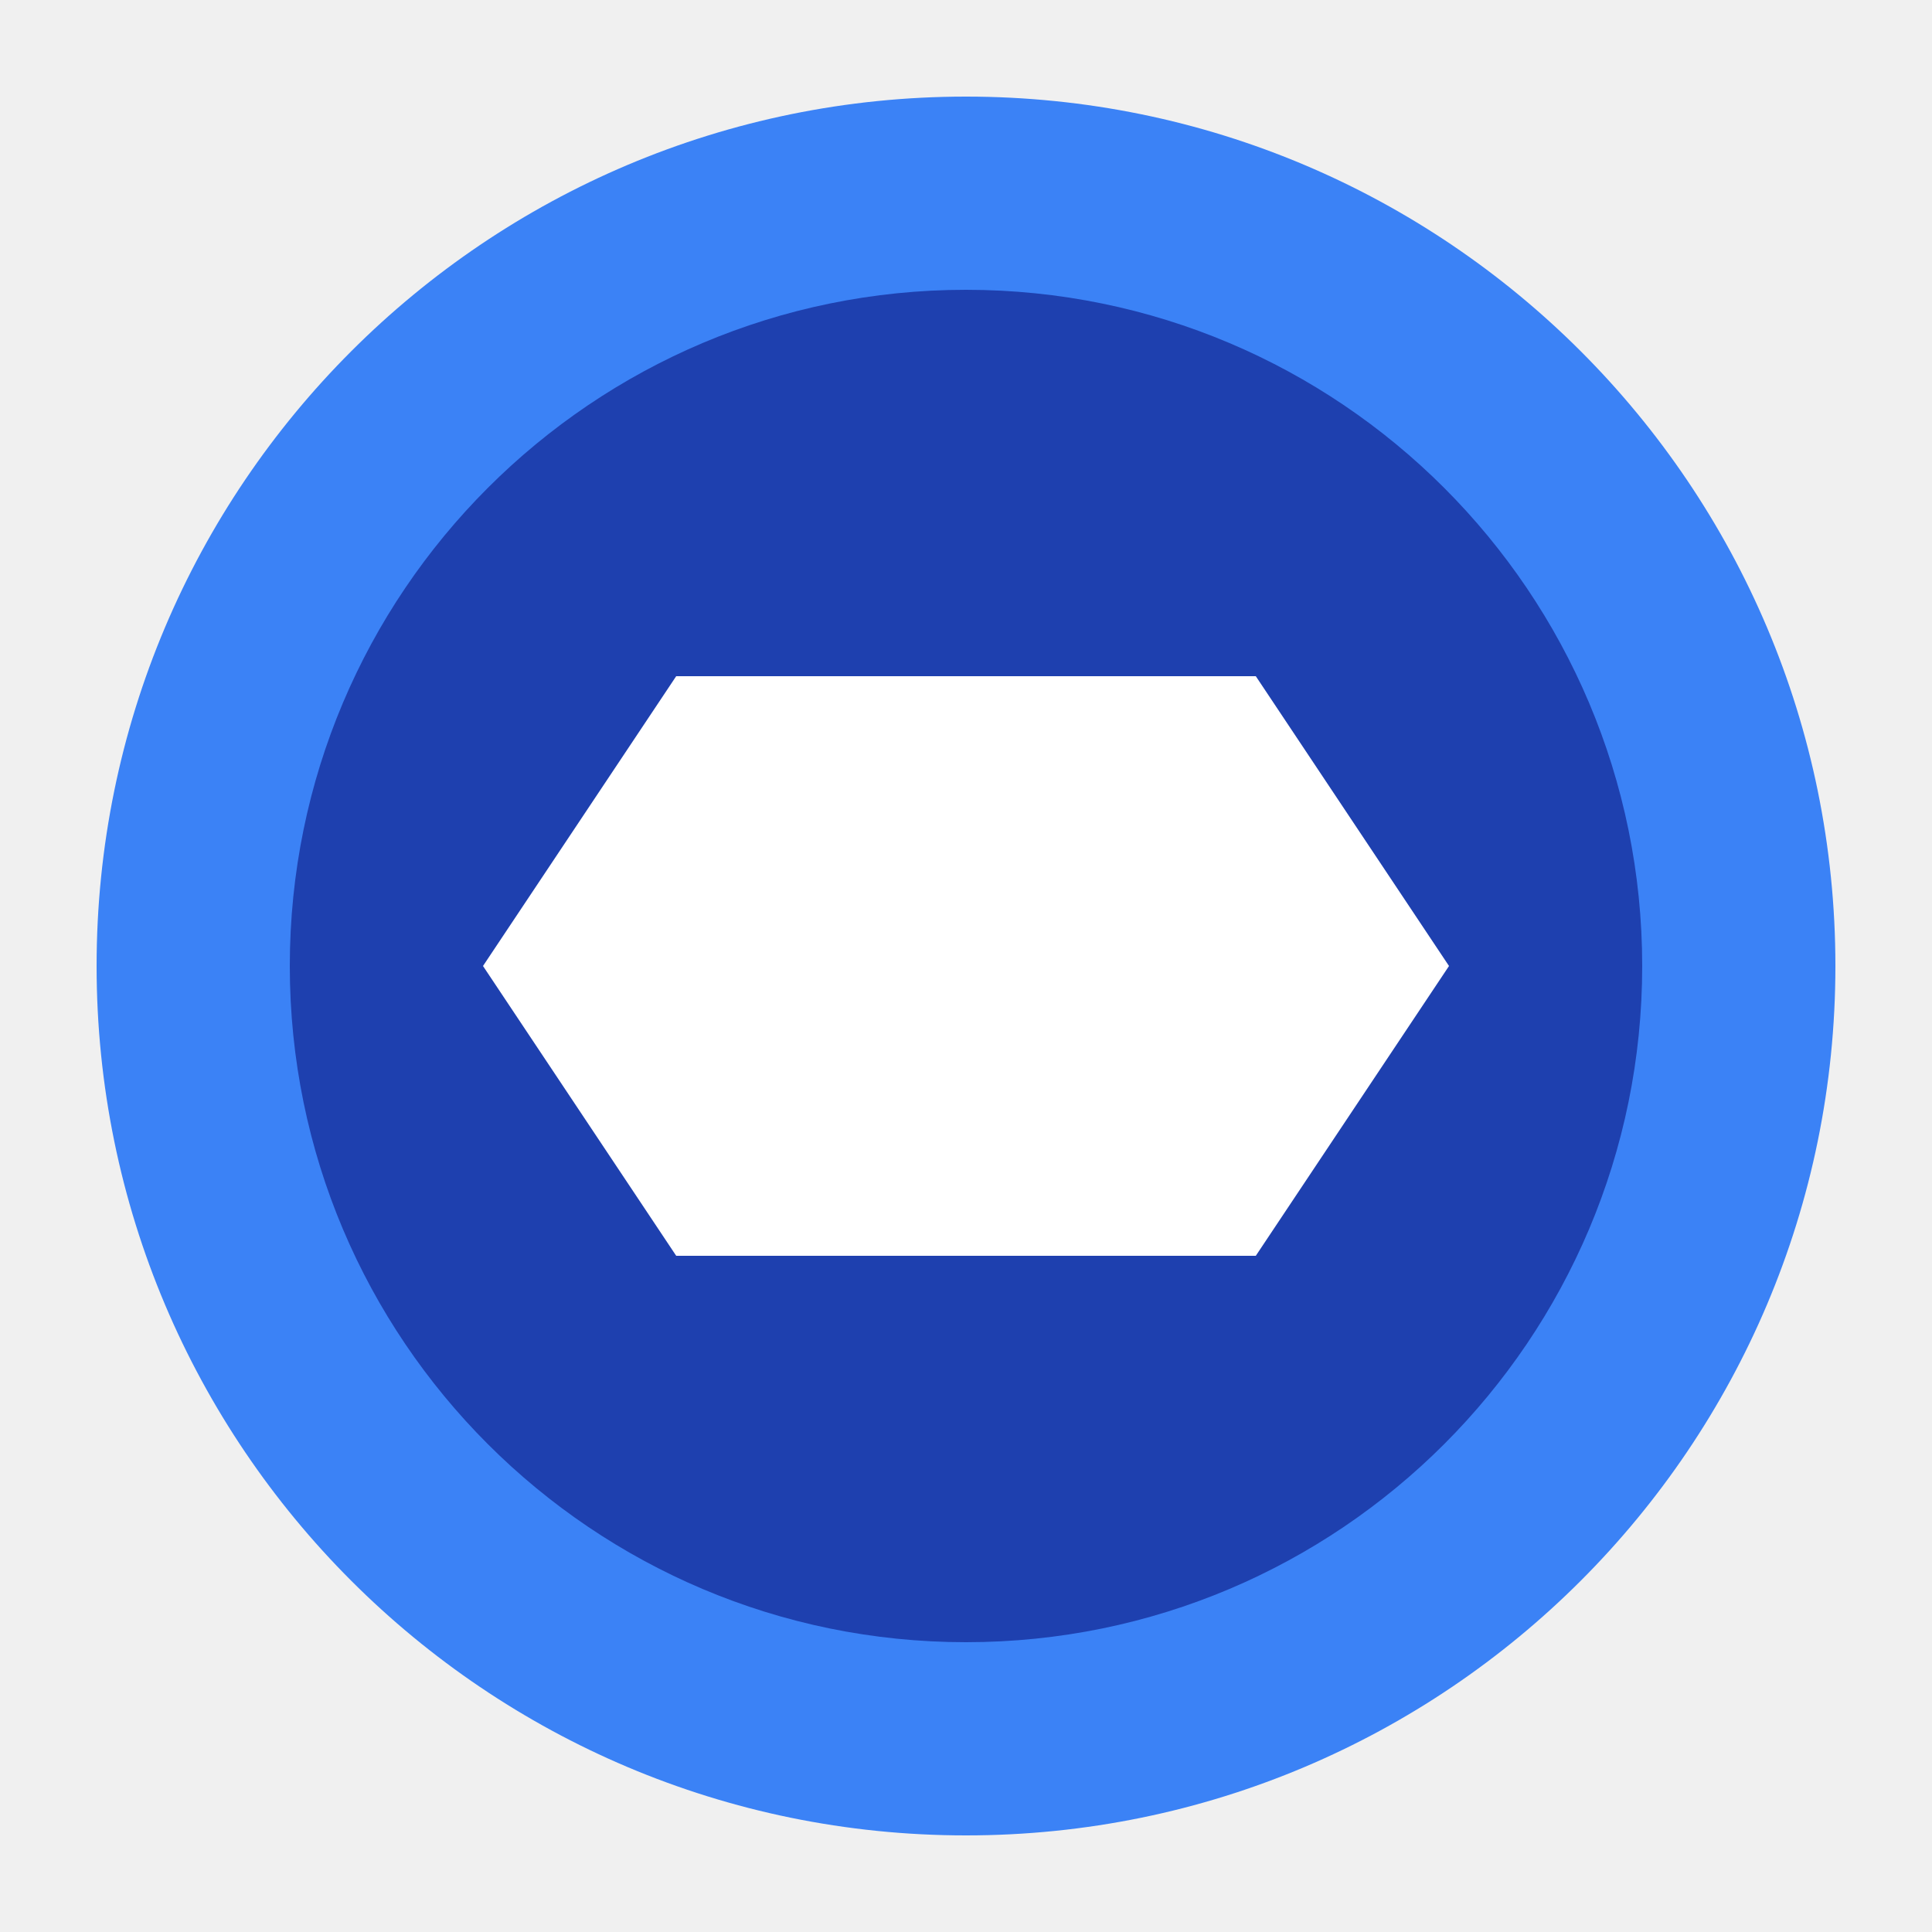
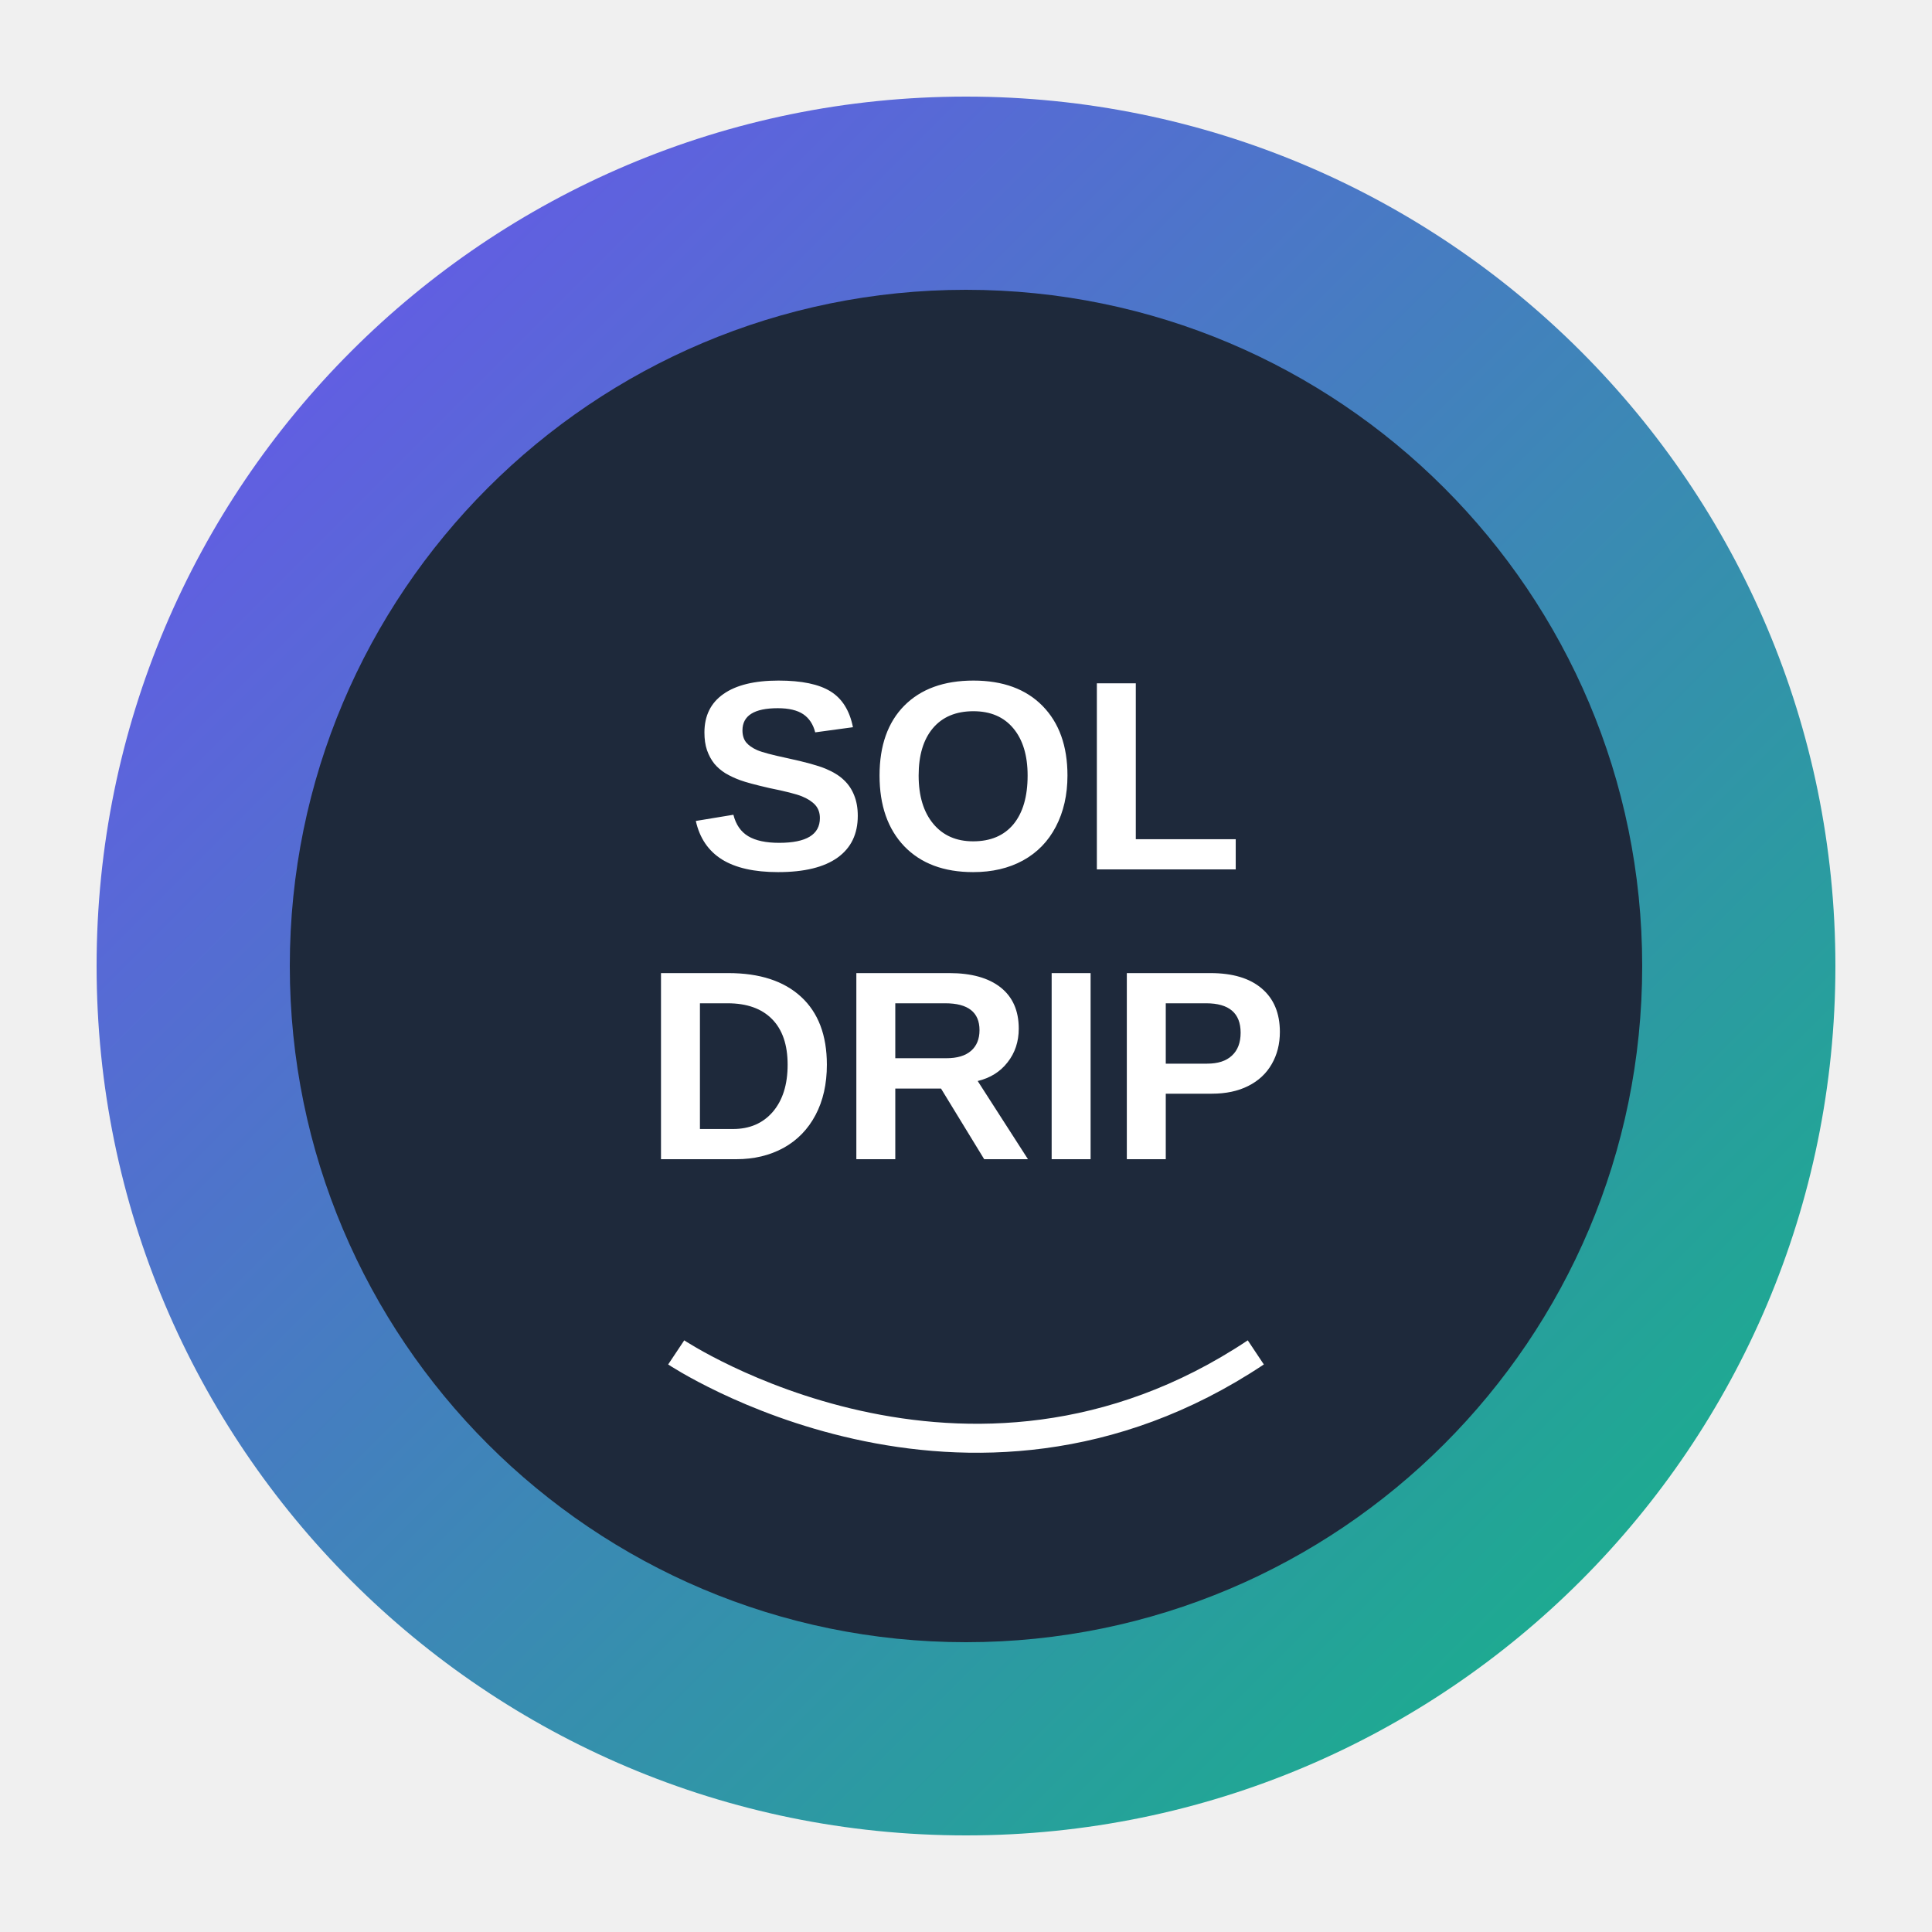
<svg xmlns="http://www.w3.org/2000/svg" width="200" height="200" viewBox="0 0 200 200">
-   <circle cx="100" cy="100" r="90" fill="#3B82F6" />
-   <circle cx="100" cy="100" r="70" fill="#1E40AF" />
-   <path d="M70,70 L130,70 L150,100 L130,130 L70,130 L50,100 Z" fill="#FFFFFF" />
-   <text x="100" y="105" font-family="Arial" font-size="24" text-anchor="middle" fill="#FFFFFF">SolDrip</text>
+   <defs>
+     <linearGradient id="logoGradient" x1="0%" y1="0%" x2="100%" y2="100%">
+       <stop offset="0%" style="stop-color:#6F4FF2;stop-opacity:1" />
+       <stop offset="100%" style="stop-color:#10B981;stop-opacity:1" />
+     </linearGradient>
+   </defs>
+   <circle cx="100" cy="100" r="90" fill="url(#logoGradient)" />
+   <circle cx="100" cy="100" r="70" fill="#1E293B" />
+   <text x="100" y="90" font-family="Arial, sans-serif" font-size="28" font-weight="bold" text-anchor="middle" fill="white">SOL</text>
+   <text x="100" y="120" font-family="Arial, sans-serif" font-size="28" font-weight="bold" text-anchor="middle" fill="white">DRIP</text>
+   <path d="M70,140 C70,140 100,160 130,140" stroke="white" stroke-width="3" fill="none" />
</svg>
